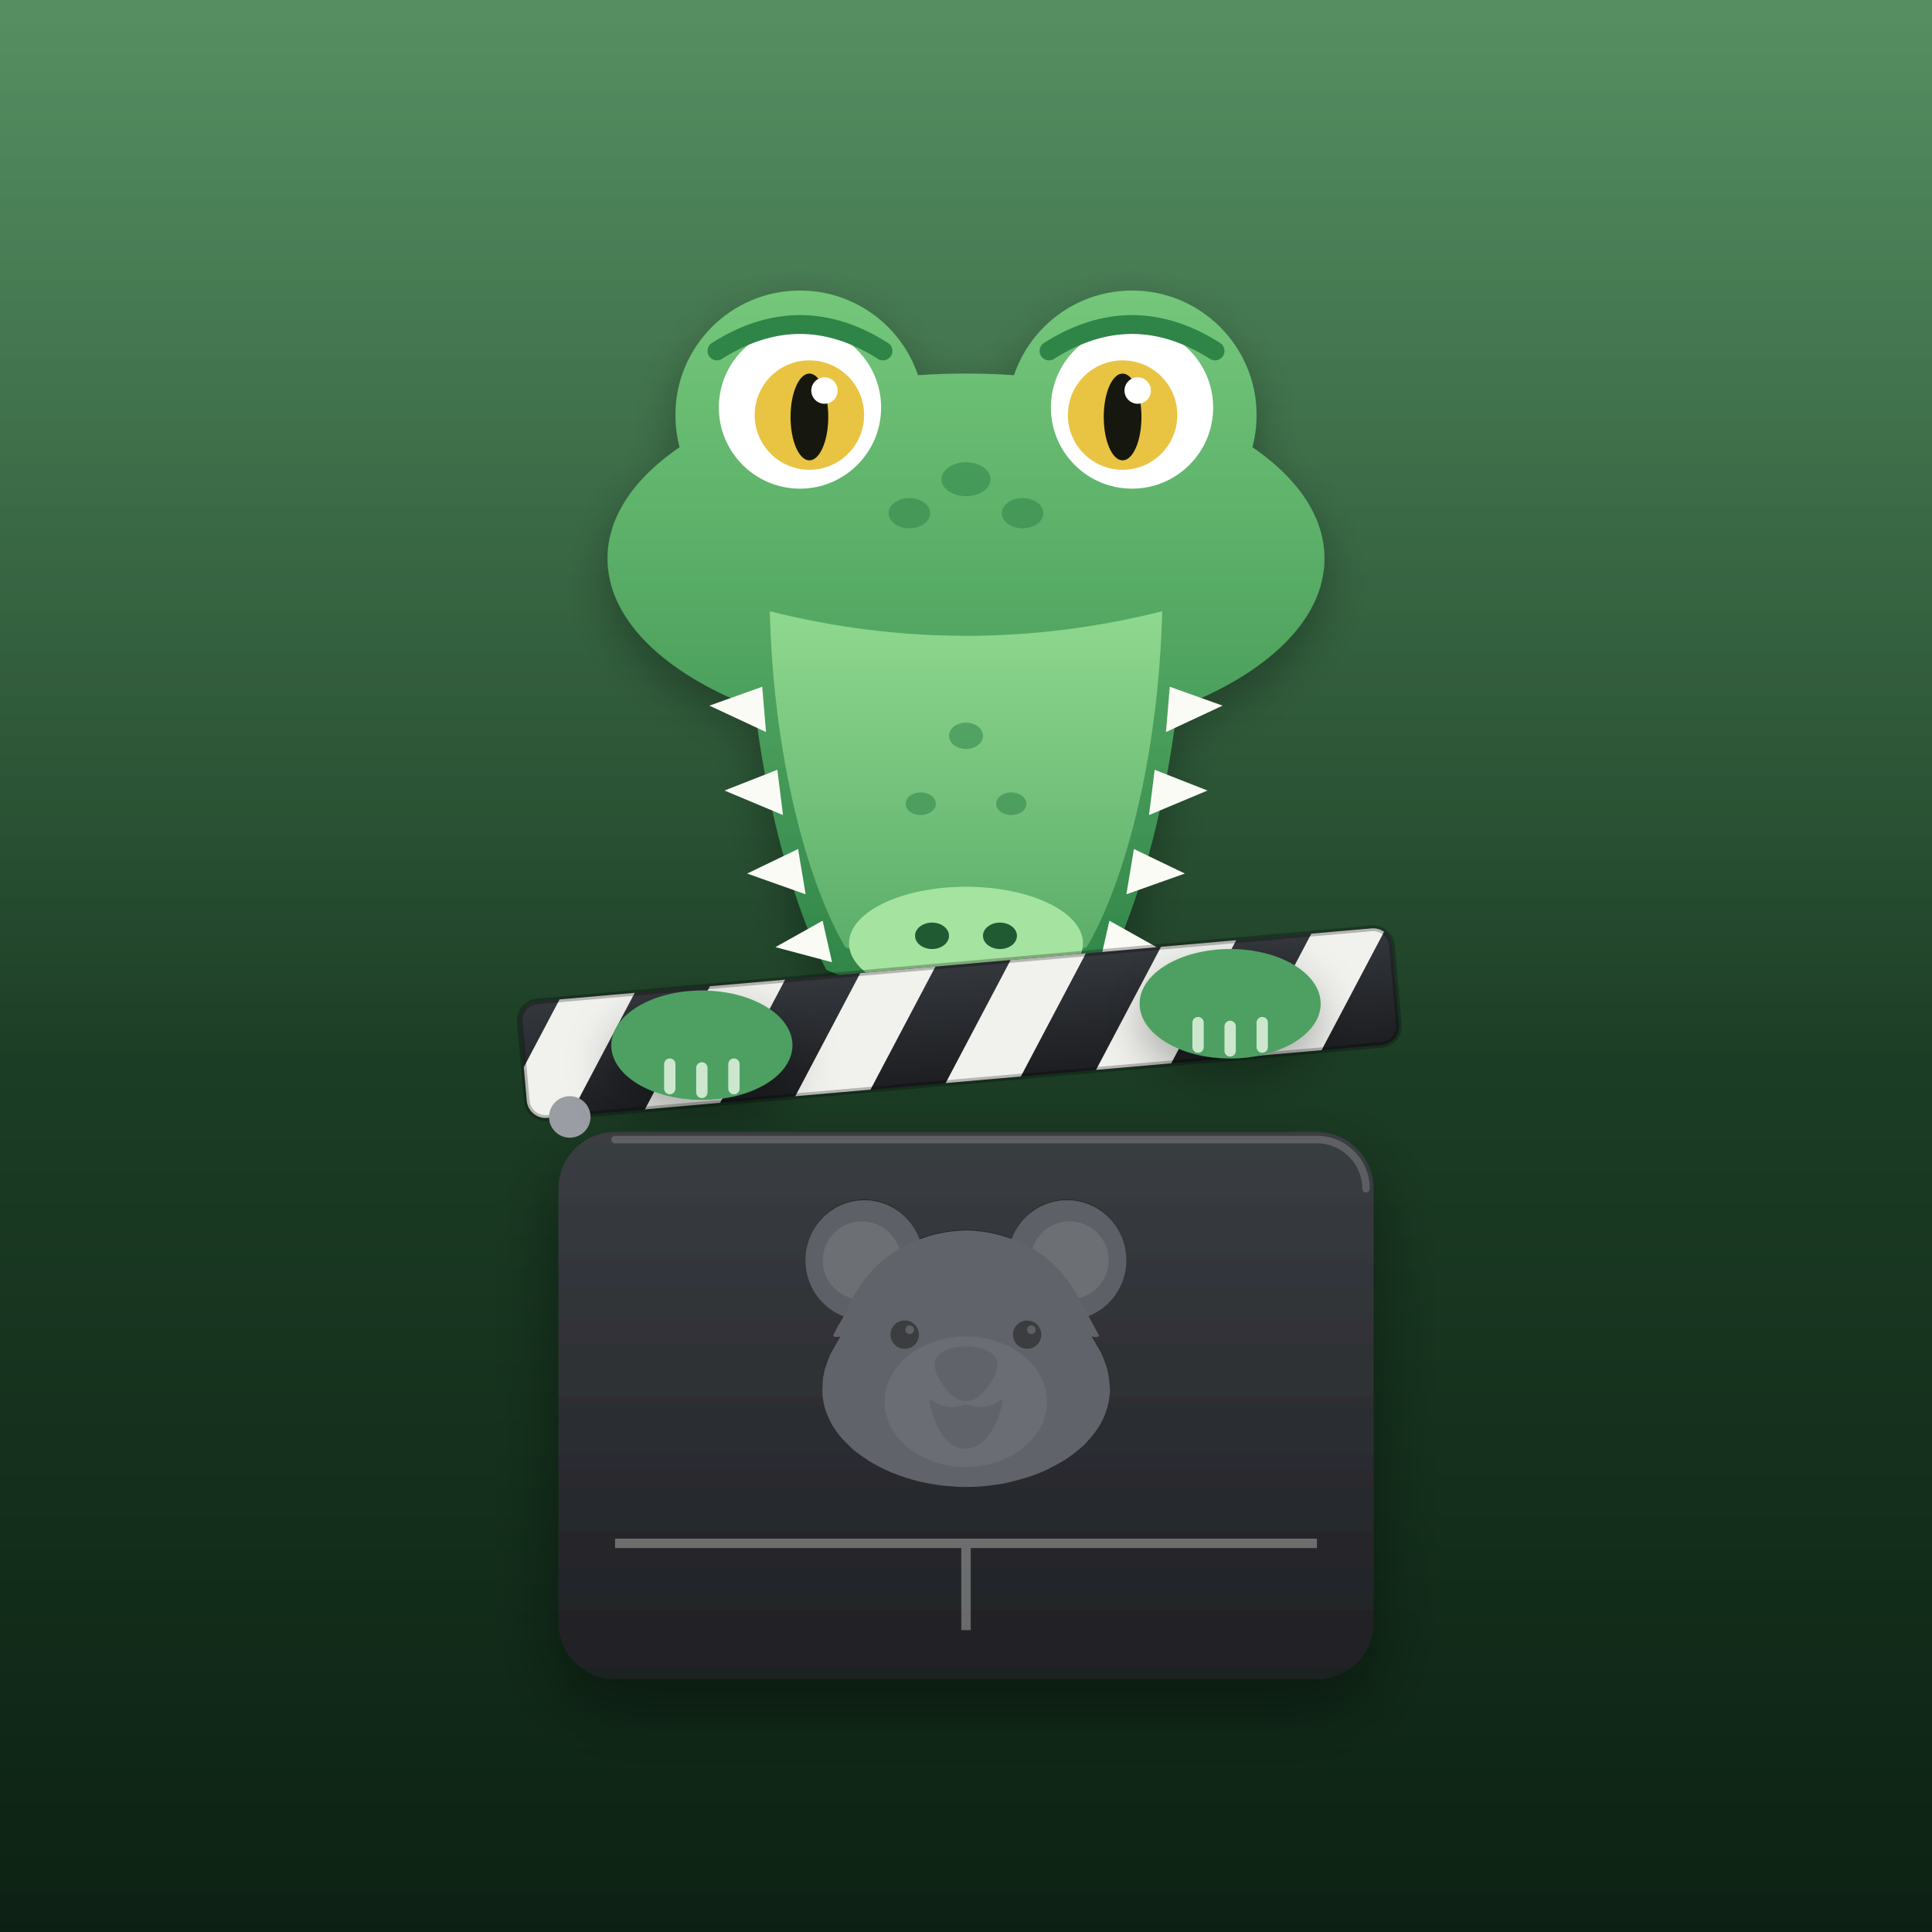
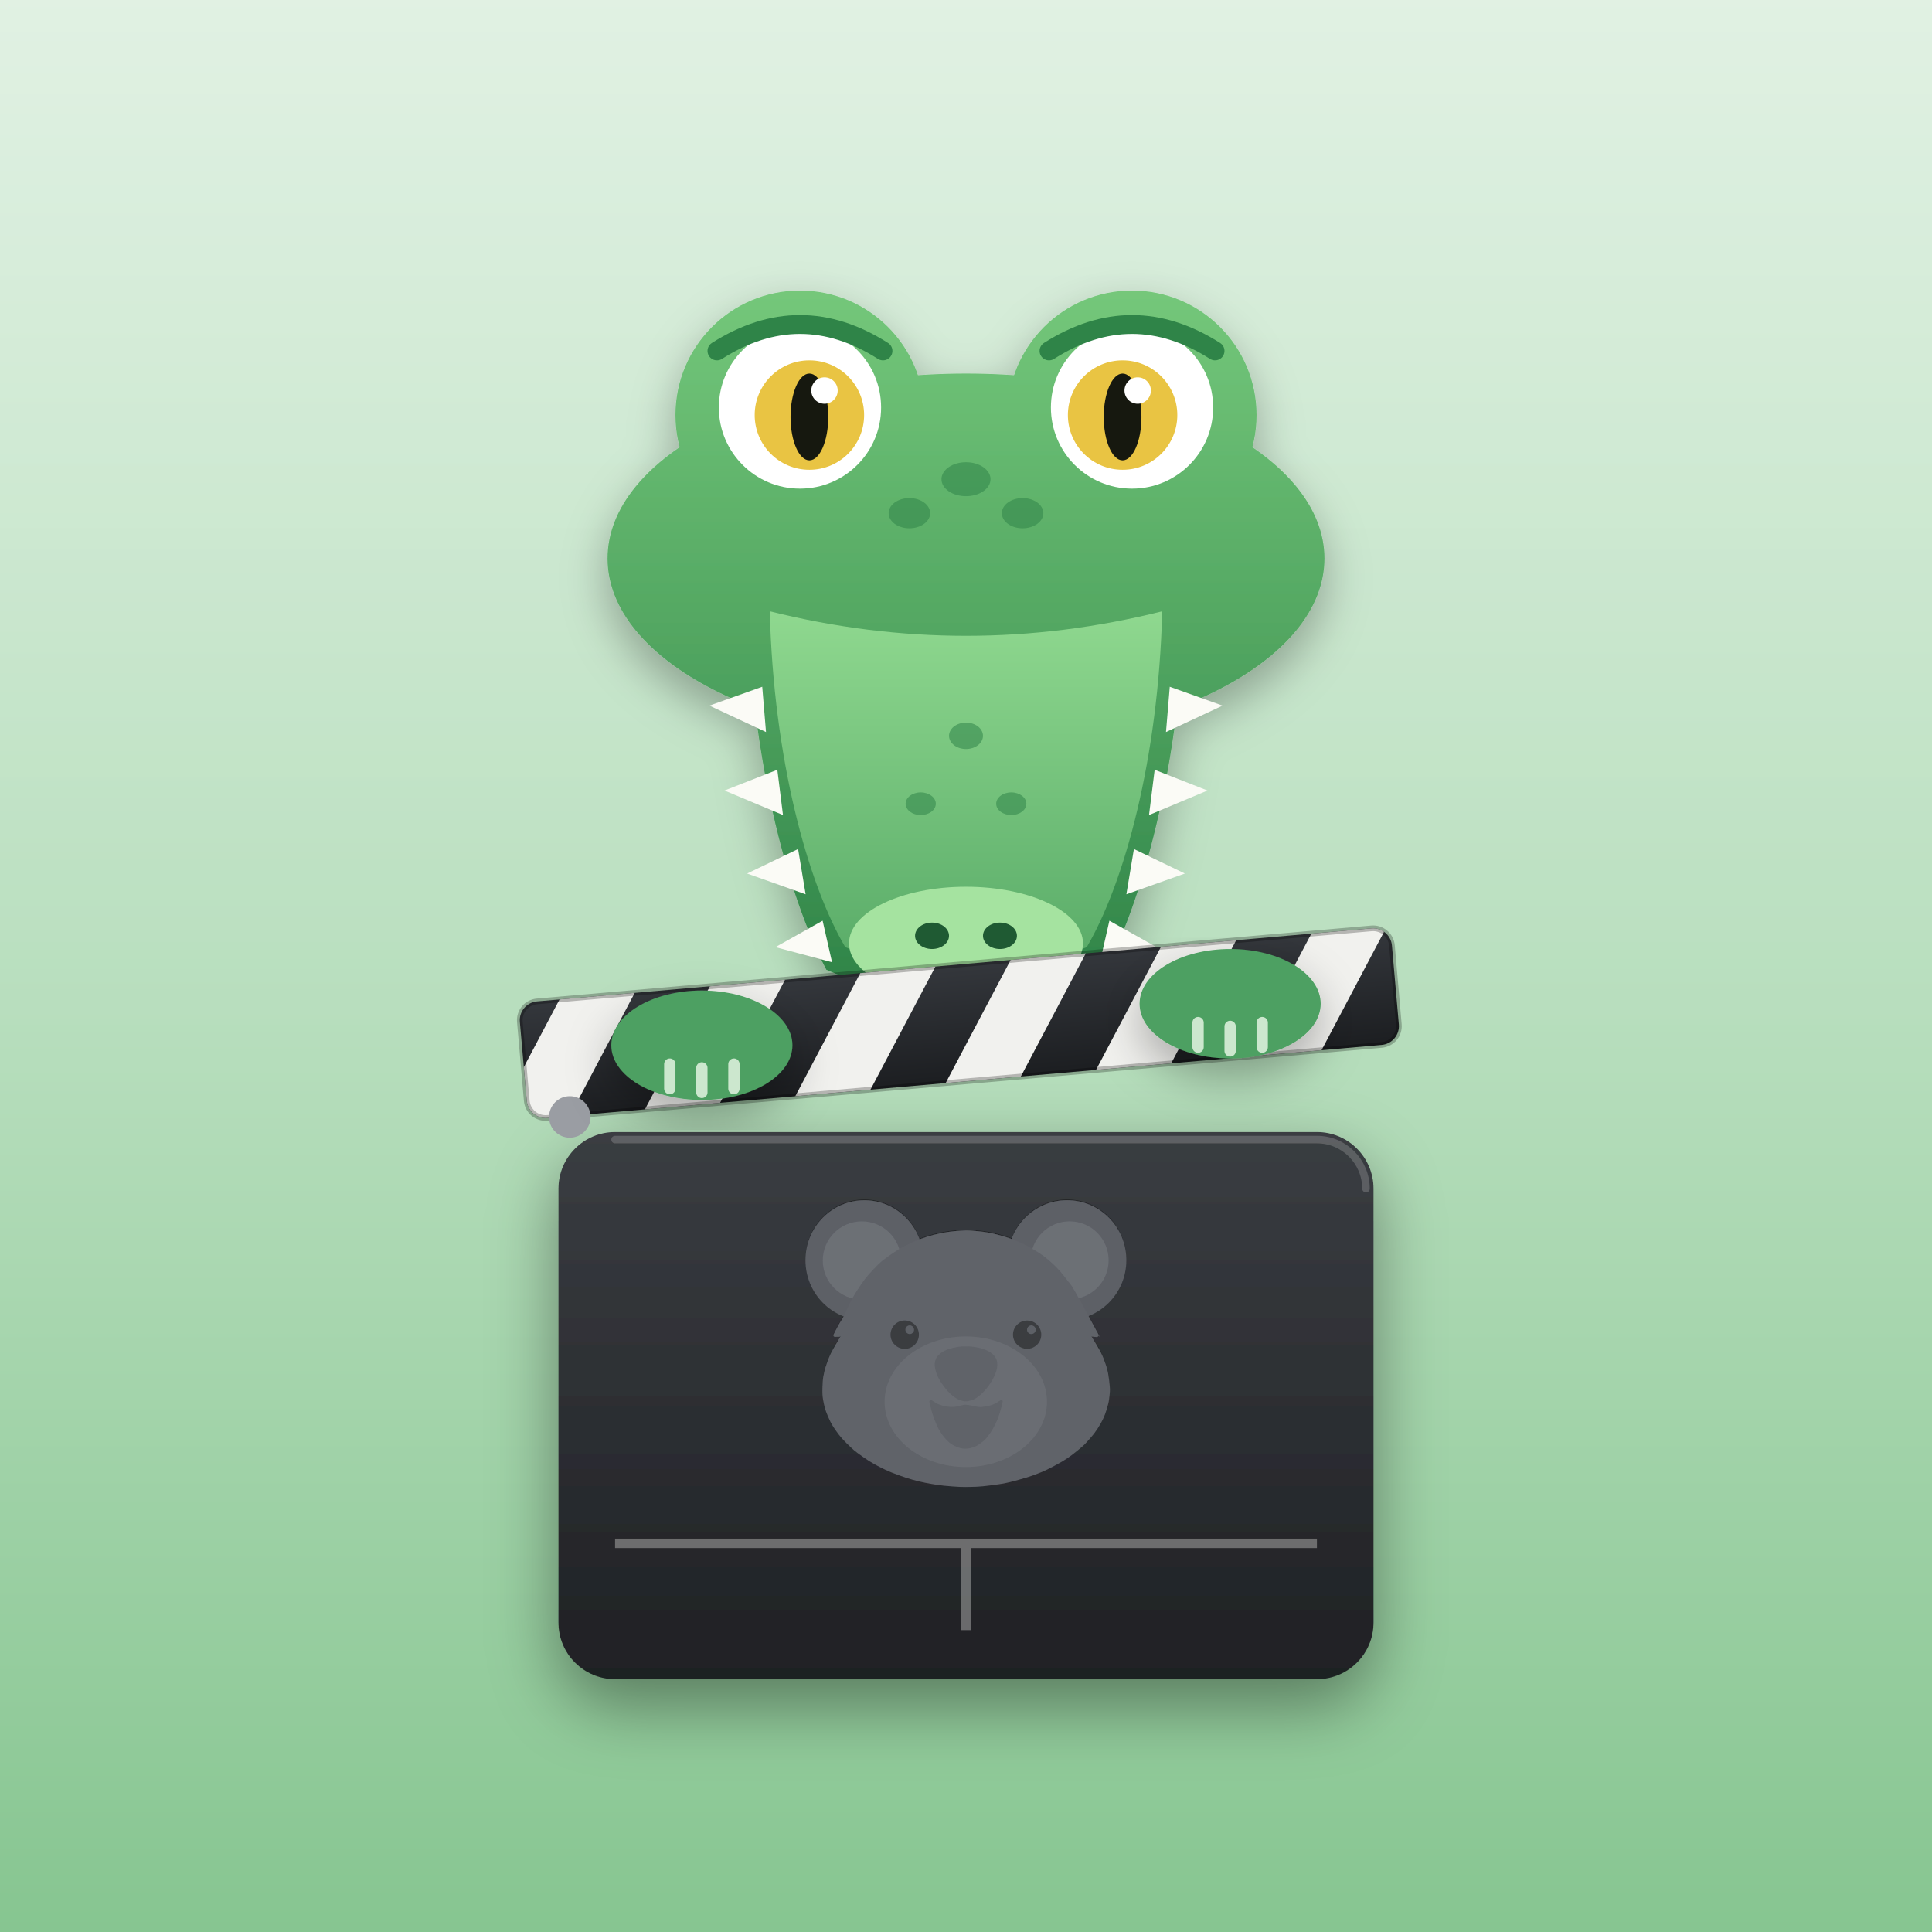
<svg xmlns="http://www.w3.org/2000/svg" viewBox="0 0 1024 1024">
  <defs>
    <linearGradient id="bg" x1="0" y1="0" x2="0" y2="1">
-       <stop offset="0" stop-color="#2c733b" />
-       <stop offset=".55" stop-color="#1c3d25" />
-       <stop offset="1" stop-color="#0c2113" />
+       <stop offset="0" stop-color="#d9eedc" />
+       <stop offset=".55" stop-color="#b5ddbb" />
+       <stop offset="1" stop-color="#86c590" />
    </linearGradient>
    <linearGradient id="sheen" x1="0" y1="0" x2="0" y2="1">
      <stop offset="0" stop-color="#fff" stop-opacity=".2" />
      <stop offset="1" stop-color="#fff" stop-opacity="0" />
    </linearGradient>
    <linearGradient id="skin" gradientUnits="userSpaceOnUse" x1="0" y1="150" x2="0" y2="520">
      <stop offset="0" stop-color="#74c77a" />
      <stop offset="1" stop-color="#2f8448" />
    </linearGradient>
    <linearGradient id="snout" gradientUnits="userSpaceOnUse" x1="0" y1="318" x2="0" y2="520">
      <stop offset="0" stop-color="#8fd88f" />
      <stop offset="1" stop-color="#55a865" />
    </linearGradient>
    <linearGradient id="board" x1="0" y1="0" x2="0" y2="1">
      <stop offset="0" stop-color="#3a3d42" />
      <stop offset="1" stop-color="#1f2124" />
    </linearGradient>
    <linearGradient id="stick" x1="0" y1="0" x2="0" y2="1">
      <stop offset="0" stop-color="#34373c" />
      <stop offset="1" stop-color="#1c1e21" />
    </linearGradient>
    <filter id="drop" x="-20%" y="-20%" width="140%" height="160%">
      <feDropShadow dx="0" dy="14" stdDeviation="18" flood-color="#04100a" flood-opacity=".4" />
    </filter>
    <filter id="soft" x="-20%" y="-20%" width="140%" height="140%">
      <feDropShadow dx="0" dy="10" stdDeviation="12" flood-color="#04100a" flood-opacity=".3" />
    </filter>
    <filter id="chalk" x="-10%" y="-10%" width="120%" height="120%">
      <feDropShadow dx="0" dy="-2" stdDeviation="1" flood-color="#000" flood-opacity=".5" />
    </filter>
    <filter id="icon" x="-10%" y="-10%" width="120%" height="125%">
      <feDropShadow dx="0" dy="10" stdDeviation="12" flood-color="#000" flood-opacity=".3" />
    </filter>
    <clipPath id="squircle">
      <rect x="100" y="100" width="824" height="824" rx="185" />
    </clipPath>
    <clipPath id="stickClip">
      <rect x="280" y="524" width="464" height="62" rx="10" />
    </clipPath>
  </defs>
  <rect width="1024" height="1024" fill="url(#bg)" />
  <rect width="1024" height="560" fill="url(#sheen)" />
  <g transform="translate(0 6)">
    <g class="croc" filter="url(#soft)">
      <circle cx="424" cy="214" r="66" fill="url(#skin)" />
      <circle cx="600" cy="214" r="66" fill="url(#skin)" />
      <ellipse cx="512" cy="290" rx="190" ry="98" fill="url(#skin)" />
      <path d="M396 300C396 392 418 470 438 508Q512 540 586 508C606 470 628 392 628 300Z" fill="url(#skin)" />
    </g>
    <g class="teeth" fill="#fbfbf6">
      <path d="M404 358l-28 10 30 14zM412 402l-28 11 31 13zM423 444l-27 13 31 11zM436 482l-25 14 30 8zM620 358l28 10-30 14zM612 402l28 11-31 13zM601 444l27 13-31 11zM588 482l25 14-30 8z" />
    </g>
    <path d="M408 318C410 396 428 462 448 496Q512 522 576 496C596 462 614 396 616 318Q512 344 408 318Z" fill="url(#snout)" />
    <ellipse cx="512" cy="494" rx="62" ry="30" fill="#a5e3a0" />
    <g fill="#1f5a33">
      <ellipse cx="494" cy="490" rx="9" ry="7" />
      <ellipse cx="530" cy="490" rx="9" ry="7" />
    </g>
    <g fill="#2f8448" opacity=".55">
      <ellipse cx="512" cy="248" rx="13" ry="9" />
      <ellipse cx="482" cy="266" rx="11" ry="8" />
      <ellipse cx="542" cy="266" rx="11" ry="8" />
      <ellipse cx="512" cy="384" rx="9" ry="7" />
      <ellipse cx="488" cy="420" rx="8" ry="6" />
      <ellipse cx="536" cy="420" rx="8" ry="6" />
    </g>
    <g class="eyes">
      <g fill="#fff">
        <circle cx="424" cy="210" r="43" />
        <circle cx="600" cy="210" r="43" />
      </g>
      <g fill="#e9c443">
        <circle cx="429" cy="214" r="29" />
        <circle cx="595" cy="214" r="29" />
      </g>
      <g fill="#16180f">
        <ellipse cx="429" cy="215" rx="10" ry="23" />
        <ellipse cx="595" cy="215" rx="10" ry="23" />
      </g>
      <g fill="#fff">
        <circle cx="437" cy="201" r="7" />
        <circle cx="603" cy="201" r="7" />
      </g>
      <g fill="none" stroke="#2f8448" stroke-width="10" stroke-linecap="round">
        <path d="M380 180q44-28 88 0M556 180q44-28 88 0" />
      </g>
    </g>
    <g filter="url(#drop)">
      <rect x="296" y="594" width="432" height="290" rx="30" fill="url(#board)" />
    </g>
    <path d="M326 598h372a26 26 0 0 1 26 26" fill="none" stroke="#fff" stroke-width="4" stroke-linecap="round" opacity=".18" />
    <g fill="none" stroke="#f1f1ee" stroke-width="5" opacity=".35">
      <path d="M326 812h372M512 812v46" />
    </g>
    <g filter="url(#chalk)" transform="translate(512 706) scale(0.16) translate(-627 -632)">
      <ellipse cx="290.3" cy="356.7" rx="195.1" ry="198.7" fill="#5d6066" />
      <ellipse cx="961.7" cy="356.5" rx="196.5" ry="198.6" fill="#5d6066" />
      <circle cx="282.1" cy="357.5" r="129.6" fill="#6c6f75" />
      <circle cx="970.4" cy="356.9" r="129.1" fill="#6c6f75" />
      <path d="M608.5 258.9C621.7 258.1 628.0 257.5 643.5 258.5C659.0 259.5 683.3 262.0 701.5 265.2C719.7 268.4 737.5 273.4 752.5 277.8C767.5 282.2 778.7 286.4 791.5 291.6C804.3 296.9 816.3 302.2 829.5 309.2C842.7 316.2 859.0 326.0 870.5 333.5C882.0 341.0 888.2 345.5 898.5 354.4C908.8 363.2 921.3 374.3 932.5 386.5C943.7 398.7 956.5 414.8 965.9 427.5C975.4 440.2 972.9 433.7 989.4 462.5C1005.8 491.3 1052.0 576.5 1064.8 600.5C1077.6 624.5 1066.5 604.9 1066.2 606.5C1066.0 608.1 1064.6 609.4 1063.4 610.2C1062.1 611.0 1061.3 611.3 1058.5 611.2C1055.7 611.2 1048.7 610.1 1046.5 609.9C1044.3 609.8 1045.4 609.9 1045.1 610.4C1044.8 610.8 1040.0 603.8 1044.8 612.5C1049.6 621.2 1066.4 647.8 1073.8 662.5C1081.2 677.2 1085.4 689.0 1089.4 700.5C1093.4 712.0 1095.4 718.7 1097.8 731.5C1100.1 744.3 1102.7 765.3 1103.5 777.5C1104.3 789.7 1103.4 795.2 1102.5 804.5C1101.6 813.8 1100.5 823.0 1097.9 833.5C1095.4 844.0 1091.4 857.0 1087.4 867.5C1083.3 878.0 1079.5 886.3 1073.8 896.5C1068.1 906.7 1060.6 918.3 1053.1 928.5C1045.5 938.7 1035.4 949.8 1028.5 957.5C1021.6 965.2 1020.0 967.1 1011.5 974.5C1003.0 981.9 988.5 993.9 977.5 1002.1C966.5 1010.2 959.0 1015.5 945.5 1023.5C932.0 1031.5 910.0 1043.1 896.5 1049.8C883.0 1056.5 875.8 1059.1 864.5 1063.5C853.2 1067.9 844.0 1071.5 828.5 1076.2C813.0 1081.0 787.0 1088.2 771.5 1091.9C756.0 1095.7 750.3 1096.5 735.5 1098.8C720.7 1101.0 697.7 1104.0 682.5 1105.5C667.3 1107.0 657.2 1107.2 644.5 1107.5C631.8 1107.8 621.7 1108.2 606.5 1107.5C591.3 1106.8 569.0 1105.1 553.5 1103.5C538.0 1101.9 527.5 1100.2 513.5 1097.8C499.5 1095.4 483.7 1092.4 469.5 1088.9C455.3 1085.5 443.5 1082.1 428.5 1077.2C413.5 1072.3 394.3 1065.4 379.5 1059.4C364.7 1053.3 351.8 1047.1 339.5 1040.8C327.2 1034.5 317.5 1029.1 305.5 1021.5C293.5 1013.9 277.3 1002.4 267.5 995.1C257.7 987.7 255.0 985.4 246.5 977.5C238.0 969.6 225.1 957.2 216.5 947.5C207.9 937.8 201.2 928.7 194.8 919.5C188.4 910.3 183.4 902.7 178.2 892.5C173.0 882.3 167.2 868.5 163.5 858.5C159.8 848.5 158.2 842.2 156.2 832.5C154.2 822.8 152.1 813.2 151.5 800.5C150.9 787.8 151.7 767.7 152.5 756.5C153.3 745.3 154.4 741.7 156.1 733.5C157.8 725.3 158.9 718.8 162.8 707.5C166.6 696.2 171.4 681.5 179.2 665.5C187.0 649.5 204.8 621.0 209.5 611.8C214.2 602.6 210.5 610.6 207.5 610.4C204.5 610.1 194.7 611.0 191.5 610.4C188.3 609.7 188.6 607.8 188.1 606.5C187.5 605.2 185.3 608.8 188.4 602.5C191.4 596.2 200.6 578.5 206.2 568.5C211.8 558.5 214.5 556.5 221.8 542.5C229.0 528.5 239.6 502.8 249.6 484.6C259.6 466.5 272.7 446.9 281.8 433.5C290.9 420.1 295.1 415.2 304.4 404.5C313.6 393.8 328.3 378.4 337.5 369.5C346.7 360.6 349.2 358.7 359.5 351.1C369.8 343.4 386.7 331.5 399.5 323.5C412.3 315.5 423.3 309.5 436.5 303.2C449.7 296.9 464.8 290.5 478.5 285.5C492.2 280.5 504.2 276.6 518.5 272.9C532.8 269.2 549.5 265.7 564.5 263.4C579.5 261.0 595.3 259.7 608.5 258.9Z" fill="#606369" />
      <ellipse cx="626.3" cy="825.5" rx="269.0" ry="216.3" fill="#6a6d73" />
      <circle cx="424.0" cy="603.3" r="47.0" fill="#3a3c40" />
      <circle cx="829.5" cy="603.3" r="46.8" fill="#3a3c40" />
      <circle cx="440.6" cy="586.9" r="14.4" fill="#5d6066" />
      <circle cx="843.5" cy="586.9" r="14.4" fill="#5d6066" />
      <path d="M626.5 642.4C631.8 642.4 636.7 641.9 643.5 642.5C650.3 643.1 660.8 644.9 667.5 646.2C674.2 647.6 678.2 648.8 683.5 650.6C688.8 652.5 695.0 655.0 699.5 657.2C704.0 659.4 707.1 661.4 710.5 663.9C713.9 666.5 717.0 669.1 719.8 672.5C722.6 675.9 725.7 680.3 727.5 684.5C729.3 688.7 730.1 692.7 730.5 697.5C730.9 702.3 730.8 707.7 729.8 713.5C728.8 719.3 727.4 725.0 724.4 732.5C721.3 740.0 716.1 750.5 711.4 758.5C706.6 766.5 701.2 773.8 695.9 780.5C690.6 787.2 685.4 793.0 679.5 798.5C673.6 804.0 666.0 809.7 660.5 813.4C655.0 817.0 651.8 818.6 646.5 820.4C641.2 822.1 633.5 823.6 628.5 824.1C623.5 824.5 621.0 824.0 616.5 822.9C612.0 821.9 606.8 820.4 601.5 817.8C596.2 815.1 590.3 811.6 584.5 807.1C578.7 802.5 572.6 797.3 566.5 790.5C560.4 783.7 552.8 773.7 547.8 766.5C542.7 759.3 539.5 754.0 536.2 747.5C532.9 741.0 529.9 734.3 527.8 727.5C525.7 720.7 524.1 712.2 523.5 706.5C522.9 700.8 523.4 697.7 524.2 693.5C525.0 689.3 526.5 685.0 528.2 681.5C529.9 678.0 531.3 675.8 534.5 672.5C537.7 669.2 542.8 664.6 547.5 661.5C552.2 658.4 555.8 656.2 562.5 653.6C569.2 651.1 579.3 647.9 587.5 646.1C595.7 644.2 605.0 643.1 611.5 642.5C618.0 641.9 621.2 642.4 626.5 642.4Z" fill="#606369" />
      <path d="M508.5 820.4C509.8 819.9 510.2 819.0 513.5 820.6C516.8 822.3 523.7 827.6 528.5 830.2C533.3 832.8 538.0 834.6 542.5 836.2C547.0 837.8 550.3 838.7 555.5 839.8C560.7 840.8 566.7 842.2 573.5 842.5C580.3 842.8 587.7 842.7 596.5 841.5C605.3 840.3 614.7 835.3 626.5 835.5C638.3 835.7 657.0 841.5 667.5 842.5C678.0 843.5 682.2 842.5 689.5 841.5C696.8 840.5 705.3 838.5 711.5 836.5C717.7 834.5 721.5 832.5 726.5 829.8C731.5 827.1 738.3 822.0 741.5 820.5C744.7 819.0 744.8 820.0 745.9 820.6C747.1 821.3 748.5 821.7 748.5 824.5C748.5 827.3 748.1 829.3 745.9 837.5C743.7 845.7 738.5 863.8 735.2 873.5C731.9 883.2 729.7 887.8 726.1 895.5C722.5 903.2 718.0 912.0 713.5 919.5C709.0 927.0 703.3 934.9 698.9 940.5C694.6 946.1 692.7 948.7 687.5 953.4C682.3 958.0 673.5 964.7 667.5 968.5C661.5 972.3 657.2 974.2 651.5 976.2C645.8 978.2 639.3 979.8 633.5 980.5C627.7 981.2 622.2 981.2 616.5 980.5C610.8 979.8 605.3 978.4 599.5 976.2C593.7 974.0 586.5 970.5 581.5 967.5C576.5 964.5 574.0 962.7 569.5 958.5C565.0 954.3 558.9 948.2 554.2 942.5C549.6 936.8 545.5 930.7 541.6 924.5C537.8 918.3 535.5 915.3 531.2 905.5C526.9 895.7 520.0 878.3 515.8 865.5C511.6 852.7 507.9 835.5 506.2 828.5C504.6 821.5 505.5 824.9 505.9 823.5C506.3 822.1 507.2 820.8 508.5 820.4Z" fill="#606369" />
      <path d="M609.5 884.9C618.8 883.9 630.5 883.8 639.5 884.5C648.5 885.2 656.8 887.1 663.5 889.2C670.2 891.3 675.3 893.9 679.5 896.9C683.7 900.0 686.9 904.9 688.5 907.5C690.1 910.1 689.7 909.2 689.4 912.5C689.0 915.8 687.6 922.8 686.2 927.5C684.8 932.2 682.6 936.8 680.8 940.5C678.9 944.2 677.1 946.7 675.1 949.5C673.0 952.3 671.1 954.9 668.5 957.4C665.9 959.8 662.7 962.2 659.5 964.2C656.3 966.2 652.7 968.2 649.5 969.5C646.3 970.8 643.3 971.4 640.5 972.1C637.7 972.7 637.3 973.4 632.5 973.5C627.7 973.6 616.5 973.3 611.5 972.8C606.5 972.3 606.0 971.7 602.5 970.4C599.0 969.0 594.9 967.6 590.5 964.5C586.1 961.4 579.7 955.5 576.1 951.5C572.5 947.5 571.0 944.5 568.9 940.5C566.8 936.5 564.9 932.3 563.5 927.5C562.1 922.7 560.9 915.2 560.8 911.5C560.7 907.8 561.8 907.3 562.8 905.5C563.7 903.7 565.0 902.0 566.5 900.5C568.0 899.0 568.7 898.1 571.5 896.5C574.3 894.9 577.2 892.6 583.5 890.6C589.8 888.7 600.2 886.0 609.5 884.9Z" fill="#606369" />
    </g>
    <g transform="rotate(-5 296 586)">
      <rect x="280" y="524" width="464" height="62" rx="10" fill="url(#stick)" />
      <g clip-path="url(#stickClip)">
        <path d="M262 586l40-62h40l-40 62z" fill="#f1f1ee" />
        <path d="M342 586l40-62h40l-40 62z" fill="#f1f1ee" />
        <path d="M422 586l40-62h40l-40 62z" fill="#f1f1ee" />
        <path d="M502 586l40-62h40l-40 62z" fill="#f1f1ee" />
        <path d="M582 586l40-62h40l-40 62z" fill="#f1f1ee" />
        <path d="M662 586l40-62h40l-40 62z" fill="#f1f1ee" />
        <path d="M742 586l40-62h40l-40 62z" fill="#f1f1ee" />
      </g>
      <rect x="280" y="524" width="464" height="62" rx="10" fill="none" stroke="#000" stroke-opacity=".25" stroke-width="3" />
    </g>
    <circle cx="302" cy="586" r="11" fill="#9a9da3" />
    <g fill="#4ea062" filter="url(#soft)">
      <ellipse cx="372" cy="548" rx="48" ry="29" />
      <ellipse cx="652" cy="526" rx="48" ry="29" />
    </g>
    <g fill="none" stroke="#e3f3e0" stroke-width="6" stroke-linecap="round" opacity=".85">
      <path d="M355 558v13M372 560v13M389 558v13M635 536v13M652 538v13M669 536v13" />
    </g>
  </g>
</svg>
